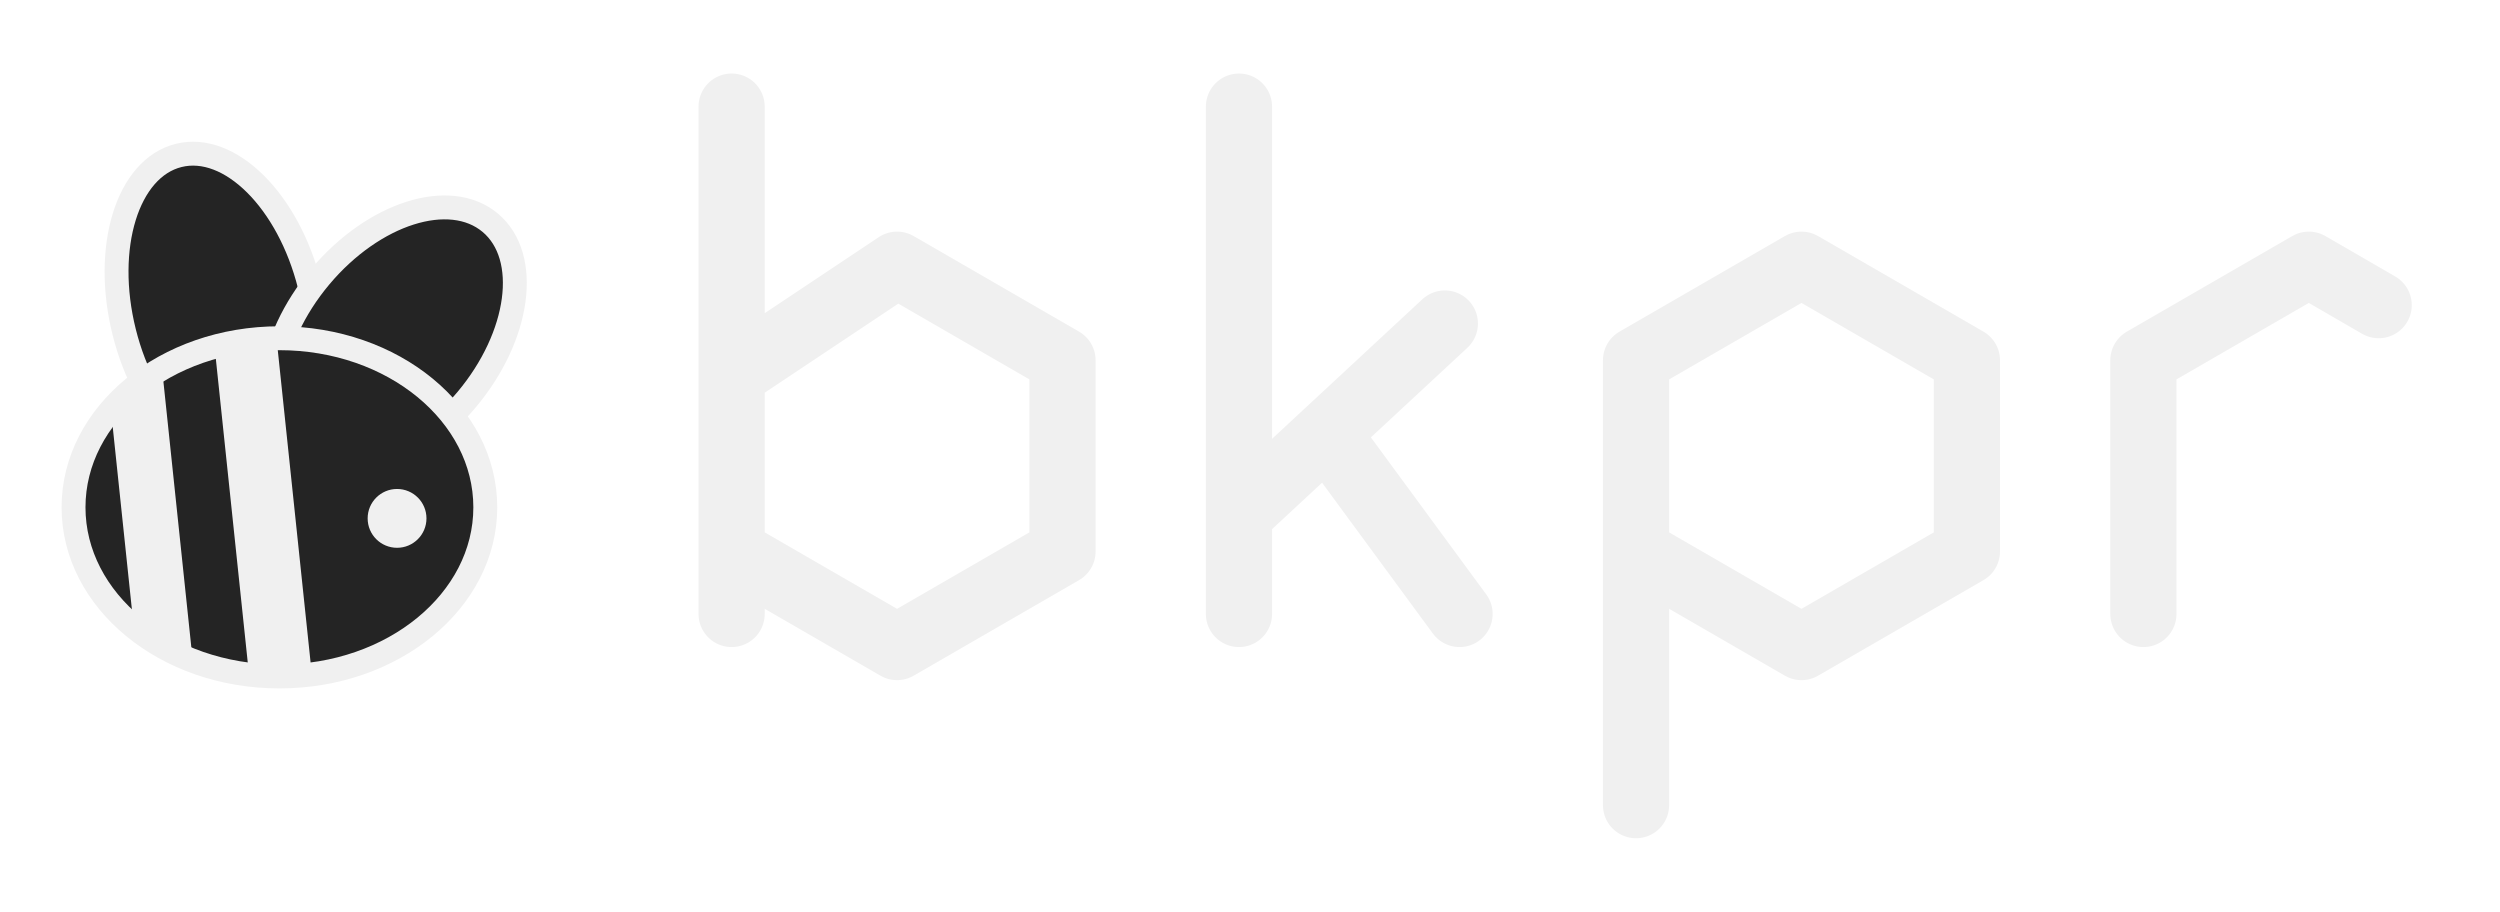
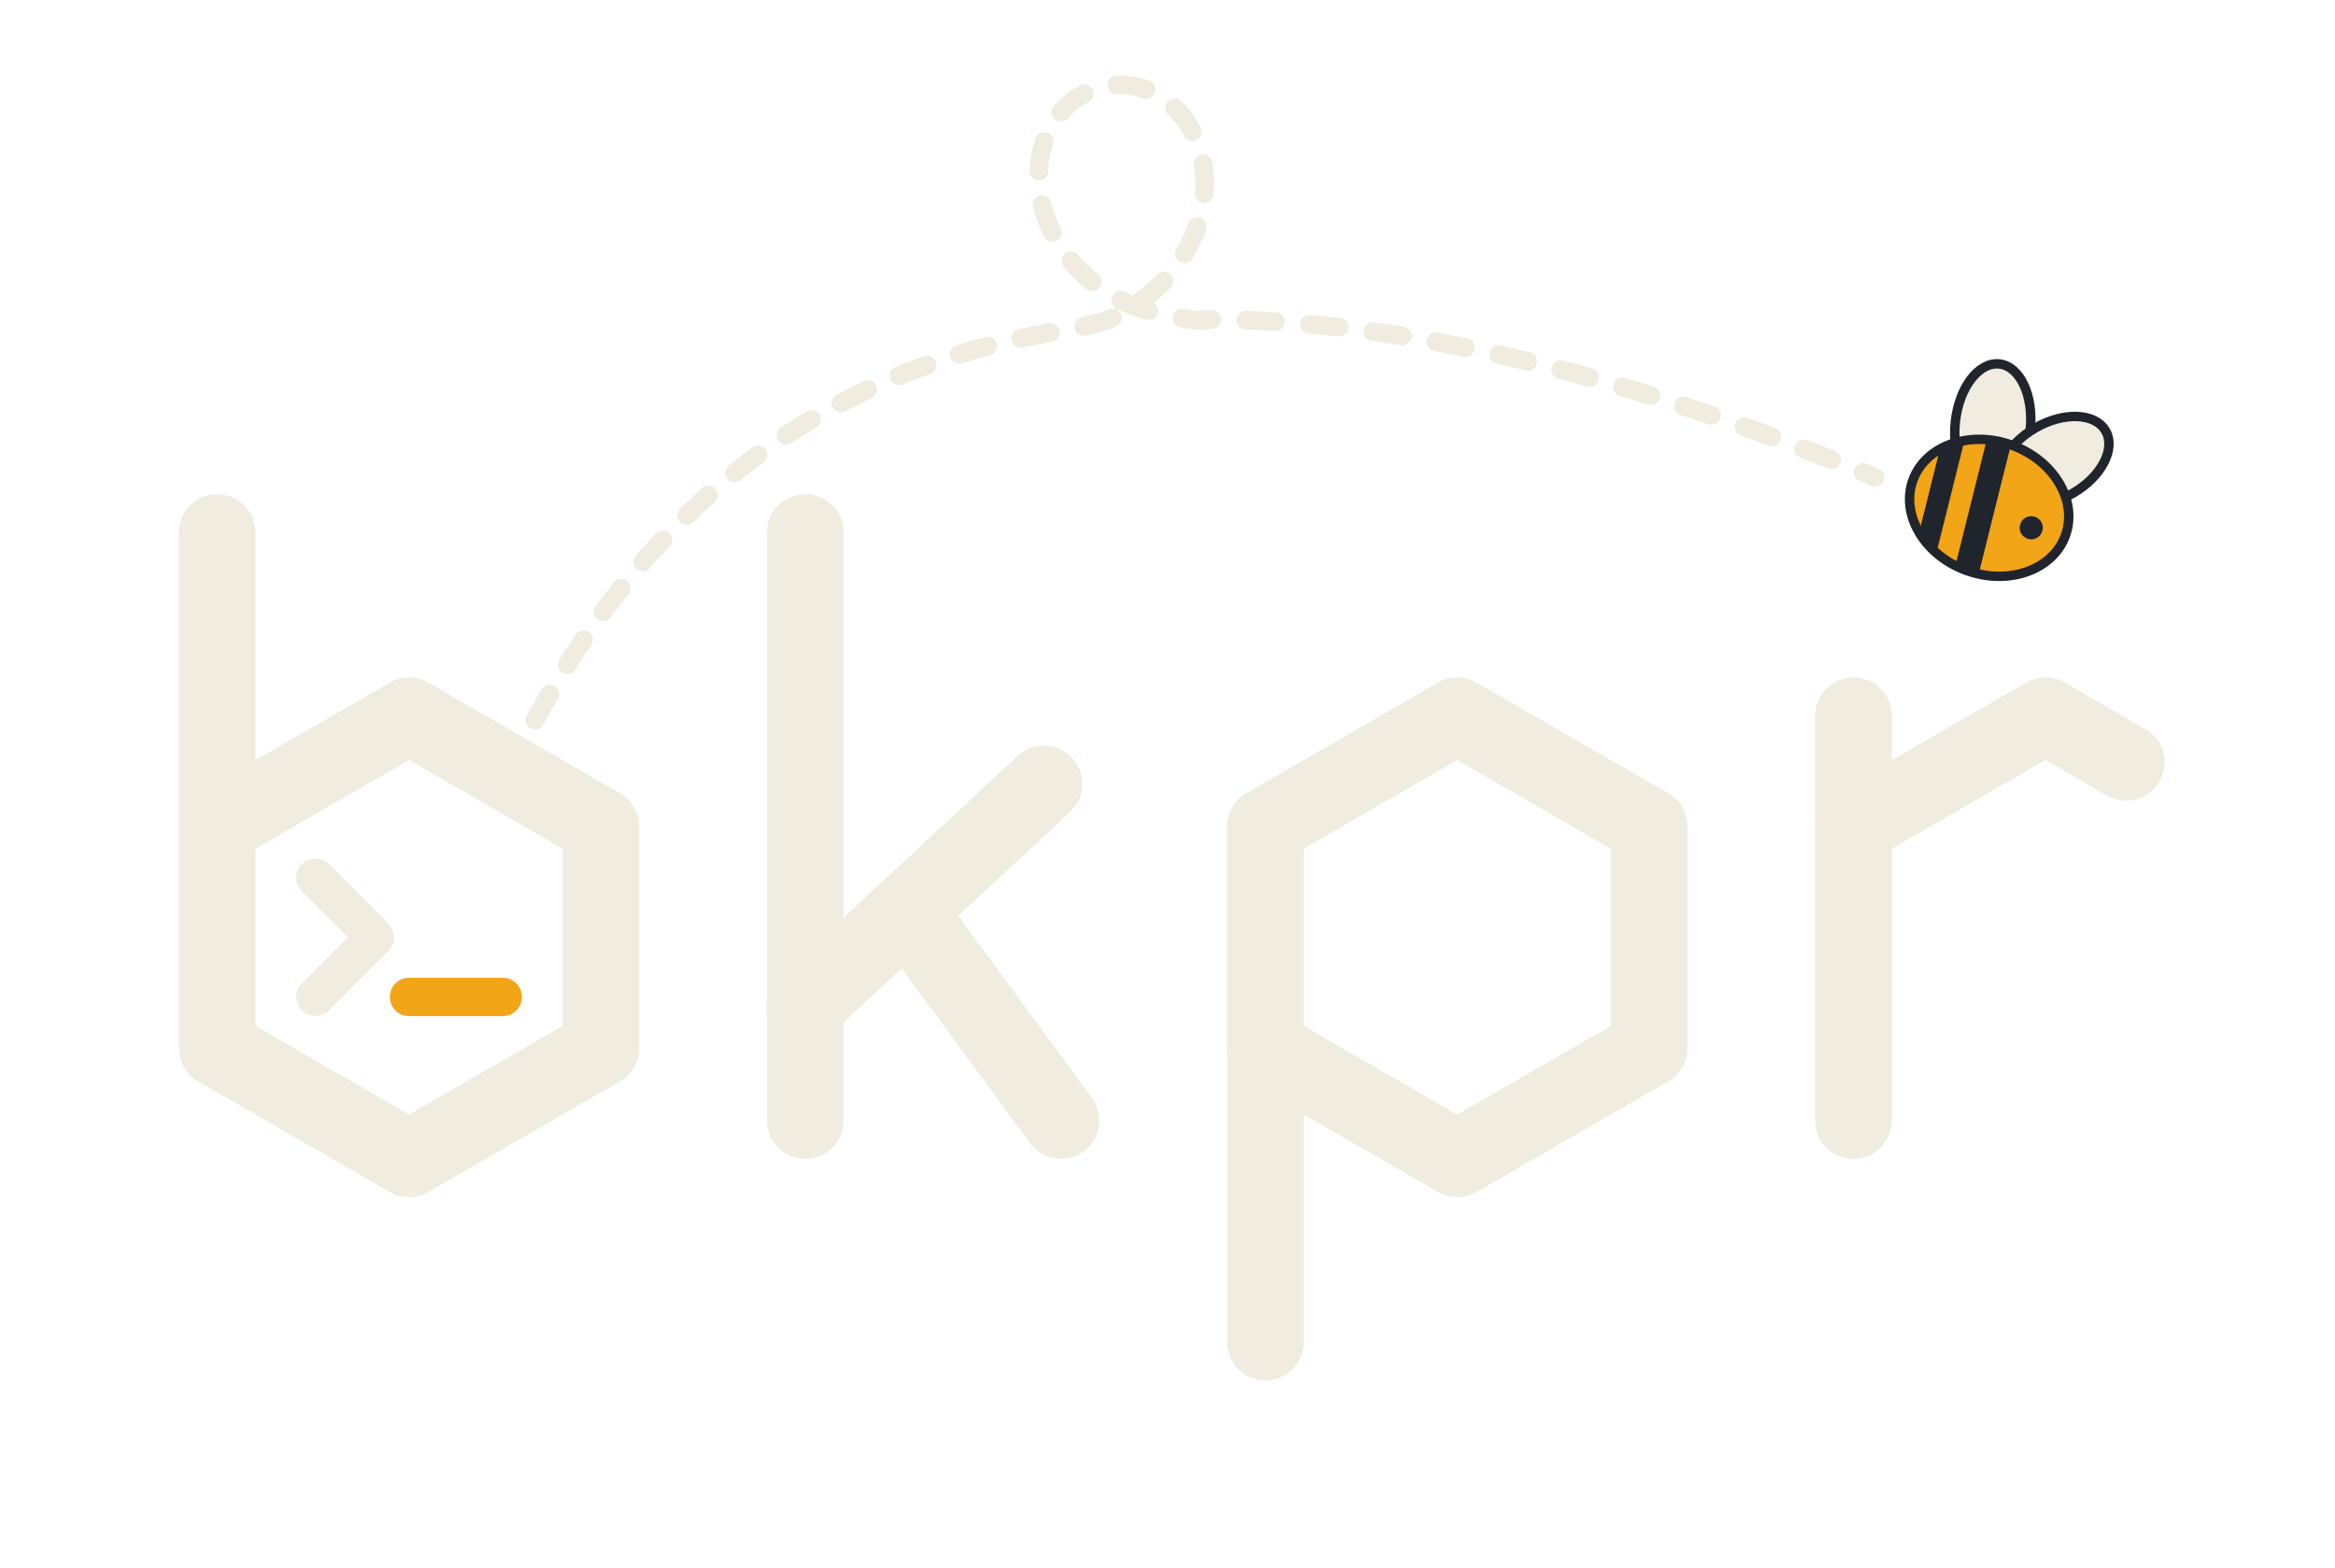
- <svg xmlns="http://www.w3.org/2000/svg" viewBox="0 0 340 124" width="680" height="248" role="img" aria-labelledby="title">
-   <g transform="translate(38 64) scale(5)">
+ <svg xmlns="http://www.w3.org/2000/svg" viewBox="6 -48 274 184" width="548" height="368" role="img" aria-labelledby="title">
+   <path d="M31.48 14.5 V75 L54 88 L76.52 75 V49 L54 36 L31.48 49" fill="none" stroke="#F1ECE0" stroke-width="9" stroke-linecap="round" stroke-linejoin="round" />
+   <path d="M43 55 l7 7 l-7 7" fill="none" stroke="#F1ECE0" stroke-width="4.5" stroke-linecap="round" stroke-linejoin="round" />
+   <path d="M54 69 H65" stroke="#F2A516" stroke-width="4.5" stroke-linecap="round" />
+   <g fill="none" stroke="#F1ECE0" stroke-linecap="round" stroke-linejoin="round">
+     <path d="M100.5 14.5 V83.5 M154.5 49 V109.5 M223.5 36 V83.5" stroke-width="9" />
+     <path d="M100.5 70 L128.5 44 M112.5 59 L130.5 83.5" stroke-width="9" />
+     <polygon points="177,36 199.52,49 199.52,75 177,88 154.48,75 154.48,49" stroke-width="9" />
+     <path d="M223.5 49 L246.02 36 L255.5 41.47" stroke-width="9" />
+   </g>
+   <path d="M68.8 36.5 C68.92 36.29 69.26 35.65 69.49 35.23 C69.72 34.81 69.96 34.4 70.19 33.98 C70.43 33.57 70.67 33.16 70.91 32.75 C71.15 32.35 71.39 31.94 71.63 31.54 C71.87 31.14 72.12 30.74 72.36 30.34 C72.61 29.94 72.86 29.55 73.11 29.16 C73.36 28.77 73.61 28.38 73.86 28 C74.11 27.61 74.37 27.23 74.63 26.85 C74.88 26.47 75.14 26.1 75.4 25.73 C75.66 25.35 75.92 24.98 76.19 24.61 C76.45 24.25 76.71 23.88 76.98 23.52 C77.25 23.16 77.52 22.8 77.79 22.45 C78.06 22.09 78.33 21.74 78.6 21.39 C78.88 21.04 79.15 20.69 79.43 20.34 C79.71 20 79.99 19.66 80.27 19.32 C80.55 18.98 80.83 18.65 81.12 18.31 C81.4 17.98 81.69 17.65 81.97 17.32 C82.26 17 82.55 16.67 82.84 16.35 C83.13 16.03 83.43 15.71 83.72 15.4 C84.02 15.08 84.31 14.77 84.61 14.46 C84.91 14.15 85.21 13.84 85.51 13.54 C85.81 13.23 86.12 12.93 86.42 12.63 C86.73 12.34 87.03 12.04 87.34 11.75 C87.65 11.46 87.96 11.17 88.27 10.88 C88.58 10.59 88.9 10.31 89.21 10.03 C89.53 9.75 89.85 9.47 90.16 9.19 C90.48 8.92 90.8 8.65 91.13 8.38 C91.45 8.11 91.77 7.84 92.1 7.58 C92.42 7.31 92.75 7.05 93.08 6.8 C93.41 6.54 93.74 6.28 94.07 6.03 C94.41 5.78 94.74 5.53 95.08 5.28 C95.41 5.04 95.75 4.79 96.09 4.55 C96.43 4.31 96.77 4.08 97.12 3.84 C97.46 3.61 97.8 3.37 98.15 3.14 C98.5 2.92 98.85 2.69 99.2 2.47 C99.55 2.24 99.9 2.02 100.25 1.8 C100.61 1.59 100.96 1.37 101.32 1.16 C101.67 0.95 102.03 0.74 102.39 0.53 C102.75 0.33 103.12 0.13 103.48 -0.07 C103.84 -0.27 104.21 -0.47 104.58 -0.67 C104.95 -0.86 105.31 -1.05 105.69 -1.24 C106.06 -1.43 106.43 -1.62 106.8 -1.8 C107.18 -1.98 107.55 -2.16 107.93 -2.34 C108.31 -2.52 108.69 -2.69 109.07 -2.86 C109.45 -3.03 109.83 -3.2 110.22 -3.37 C110.6 -3.53 110.99 -3.7 111.38 -3.86 C111.77 -4.02 112.16 -4.17 112.55 -4.33 C112.94 -4.48 113.33 -4.63 113.73 -4.78 C114.12 -4.93 114.52 -5.07 114.92 -5.22 C115.32 -5.36 115.72 -5.5 116.12 -5.64 C116.52 -5.77 116.93 -5.91 117.33 -6.04 C117.74 -6.17 118.14 -6.3 118.55 -6.42 C118.96 -6.55 119.37 -6.67 119.78 -6.79 C120.2 -6.91 120.61 -7.02 121.03 -7.14 C121.44 -7.25 121.86 -7.36 122.28 -7.47 C122.7 -7.58 123.12 -7.68 123.54 -7.79 C123.97 -7.89 124.39 -7.99 124.82 -8.08 C125.24 -8.18 125.67 -8.27 126.1 -8.37 C126.53 -8.46 126.96 -8.54 127.4 -8.63 C127.83 -8.71 127.19 -8.54 128.7 -8.87 C130.21 -9.21 134.09 -9.61 136.43 -10.66 C138.77 -11.71 141.06 -13.39 142.74 -15.19 C144.43 -17 145.78 -19.34 146.53 -21.52 C147.29 -23.7 147.5 -26.19 147.25 -28.27 C147 -30.34 146.13 -32.45 145.04 -33.98 C143.95 -35.5 142.29 -36.77 140.69 -37.42 C139.1 -38.07 137.11 -38.23 135.48 -37.86 C133.84 -37.49 132.07 -36.52 130.86 -35.23 C129.64 -33.94 128.6 -32.05 128.18 -30.13 C127.76 -28.21 127.76 -25.83 128.34 -23.72 C128.91 -21.6 130.07 -19.28 131.61 -17.44 C133.16 -15.61 135.32 -13.85 137.6 -12.7 C139.88 -11.56 143.53 -10.93 145.28 -10.56 C147.02 -10.2 147.35 -10.52 148.06 -10.51 C148.77 -10.49 149.03 -10.5 149.52 -10.49 C150.01 -10.48 150.5 -10.47 150.99 -10.46 C151.48 -10.45 151.98 -10.43 152.47 -10.41 C152.97 -10.4 153.46 -10.37 153.96 -10.35 C154.46 -10.32 154.96 -10.3 155.47 -10.27 C155.97 -10.24 156.47 -10.2 156.98 -10.17 C157.48 -10.13 157.99 -10.09 158.5 -10.05 C159.01 -10.01 159.52 -9.96 160.03 -9.92 C160.55 -9.87 161.06 -9.82 161.58 -9.76 C162.09 -9.71 162.61 -9.65 163.13 -9.6 C163.65 -9.54 164.17 -9.47 164.7 -9.41 C165.22 -9.34 165.74 -9.28 166.27 -9.21 C166.8 -9.13 167.33 -9.06 167.86 -8.98 C168.39 -8.91 168.92 -8.83 169.45 -8.75 C169.99 -8.66 170.52 -8.58 171.06 -8.49 C171.6 -8.4 172.13 -8.31 172.68 -8.22 C173.22 -8.12 173.76 -8.03 174.3 -7.93 C174.85 -7.83 175.39 -7.73 175.94 -7.62 C176.49 -7.52 177.04 -7.41 177.59 -7.3 C178.14 -7.19 178.69 -7.07 179.24 -6.96 C179.8 -6.84 180.36 -6.72 180.91 -6.6 C181.47 -6.47 182.03 -6.35 182.59 -6.22 C183.15 -6.09 183.72 -5.96 184.28 -5.83 C184.85 -5.69 185.41 -5.56 185.98 -5.42 C186.55 -5.28 187.12 -5.13 187.69 -4.99 C188.26 -4.84 188.84 -4.69 189.41 -4.54 C189.99 -4.39 190.56 -4.24 191.14 -4.08 C191.72 -3.92 192.3 -3.76 192.88 -3.6 C193.47 -3.44 194.05 -3.27 194.63 -3.1 C195.22 -2.93 195.81 -2.76 196.4 -2.59 C196.99 -2.41 197.58 -2.23 198.17 -2.05 C198.76 -1.87 199.36 -1.69 199.95 -1.51 C200.55 -1.32 201.15 -1.13 201.74 -0.94 C202.34 -0.75 202.95 -0.55 203.55 -0.35 C204.15 -0.16 204.76 0.04 205.36 0.25 C205.97 0.45 206.58 0.66 207.19 0.86 C207.8 1.07 208.41 1.29 209.02 1.5 C209.63 1.72 210.25 1.93 210.87 2.15 C211.48 2.37 212.1 2.6 212.72 2.82 C213.34 3.05 213.96 3.28 214.59 3.51 C215.21 3.74 215.84 3.98 216.46 4.22 C217.09 4.45 217.72 4.69 218.35 4.94 C218.98 5.18 219.61 5.43 220.25 5.68 C220.88 5.93 221.52 6.18 222.15 6.43 C222.79 6.69 223.43 6.95 224.07 7.21 C224.71 7.47 225.68 7.87 226 8" fill="none" stroke="#F1ECE0" stroke-width="2.2" stroke-dasharray="3.5 4" stroke-linecap="round" />
+   <g transform="translate(240 10) rotate(20) scale(1.7)">
    <defs>
      <clipPath id="body">
        <ellipse cx="0" cy="1" rx="5.6" ry="4.6" />
      </clipPath>
    </defs>
-     <g fill="#242424" stroke="#F0F0F0" stroke-width="0.65">
+     <g fill="#F1ECE0" stroke="#20242C" stroke-width="0.65">
      <ellipse cx="-1.7" cy="-4.4" rx="2.6" ry="4.3" transform="rotate(-14 -1.7 -4.4)" />
      <ellipse cx="3.1" cy="-3.6" rx="2.6" ry="4.1" transform="rotate(40 3.1 -3.6)" />
    </g>
-     <ellipse cx="0" cy="1" rx="5.6" ry="4.6" fill="#242424" stroke="#F0F0F0" stroke-width="0.65" />
-     <g fill="#F0F0F0" clip-path="url(#body)">
+     <ellipse cx="0" cy="1" rx="5.6" ry="4.6" fill="#F2A516" stroke="#20242C" stroke-width="0.65" />
+     <g fill="#20242C" clip-path="url(#body)">
      <rect x="-4.3" y="-5" width="1.5" height="12" transform="rotate(-6 -3.55 1)" />
      <rect x="-1.3" y="-5" width="1.7" height="12" transform="rotate(-6 -0.45 1)" />
      <circle cx="3.2" cy="1.3" r="0.8" />
    </g>
  </g>
-   <g fill="none" stroke="#F0F0F0" stroke-linecap="round" stroke-linejoin="round" stroke-width="9" transform="translate(68)">
-     <path d="M31.5 14.5 V83.5 M31.5 51 L54 36 L76.5 49 V75 L54 88 L31.5 75" />
-     <path d="M100.5 14.5 V83.5 M100.5 70 L128.5 44 M112.5 59 L130.5 83.5" />
-     <path d="M154.5 49 V109.5 M154.5 49 L177 36 L199.5 49 V75 L177 88 L154.5 75" />
-     <path d="M223.5 83.5 V49 L246 36 L255.5 41.5" />
-   </g>
</svg>
